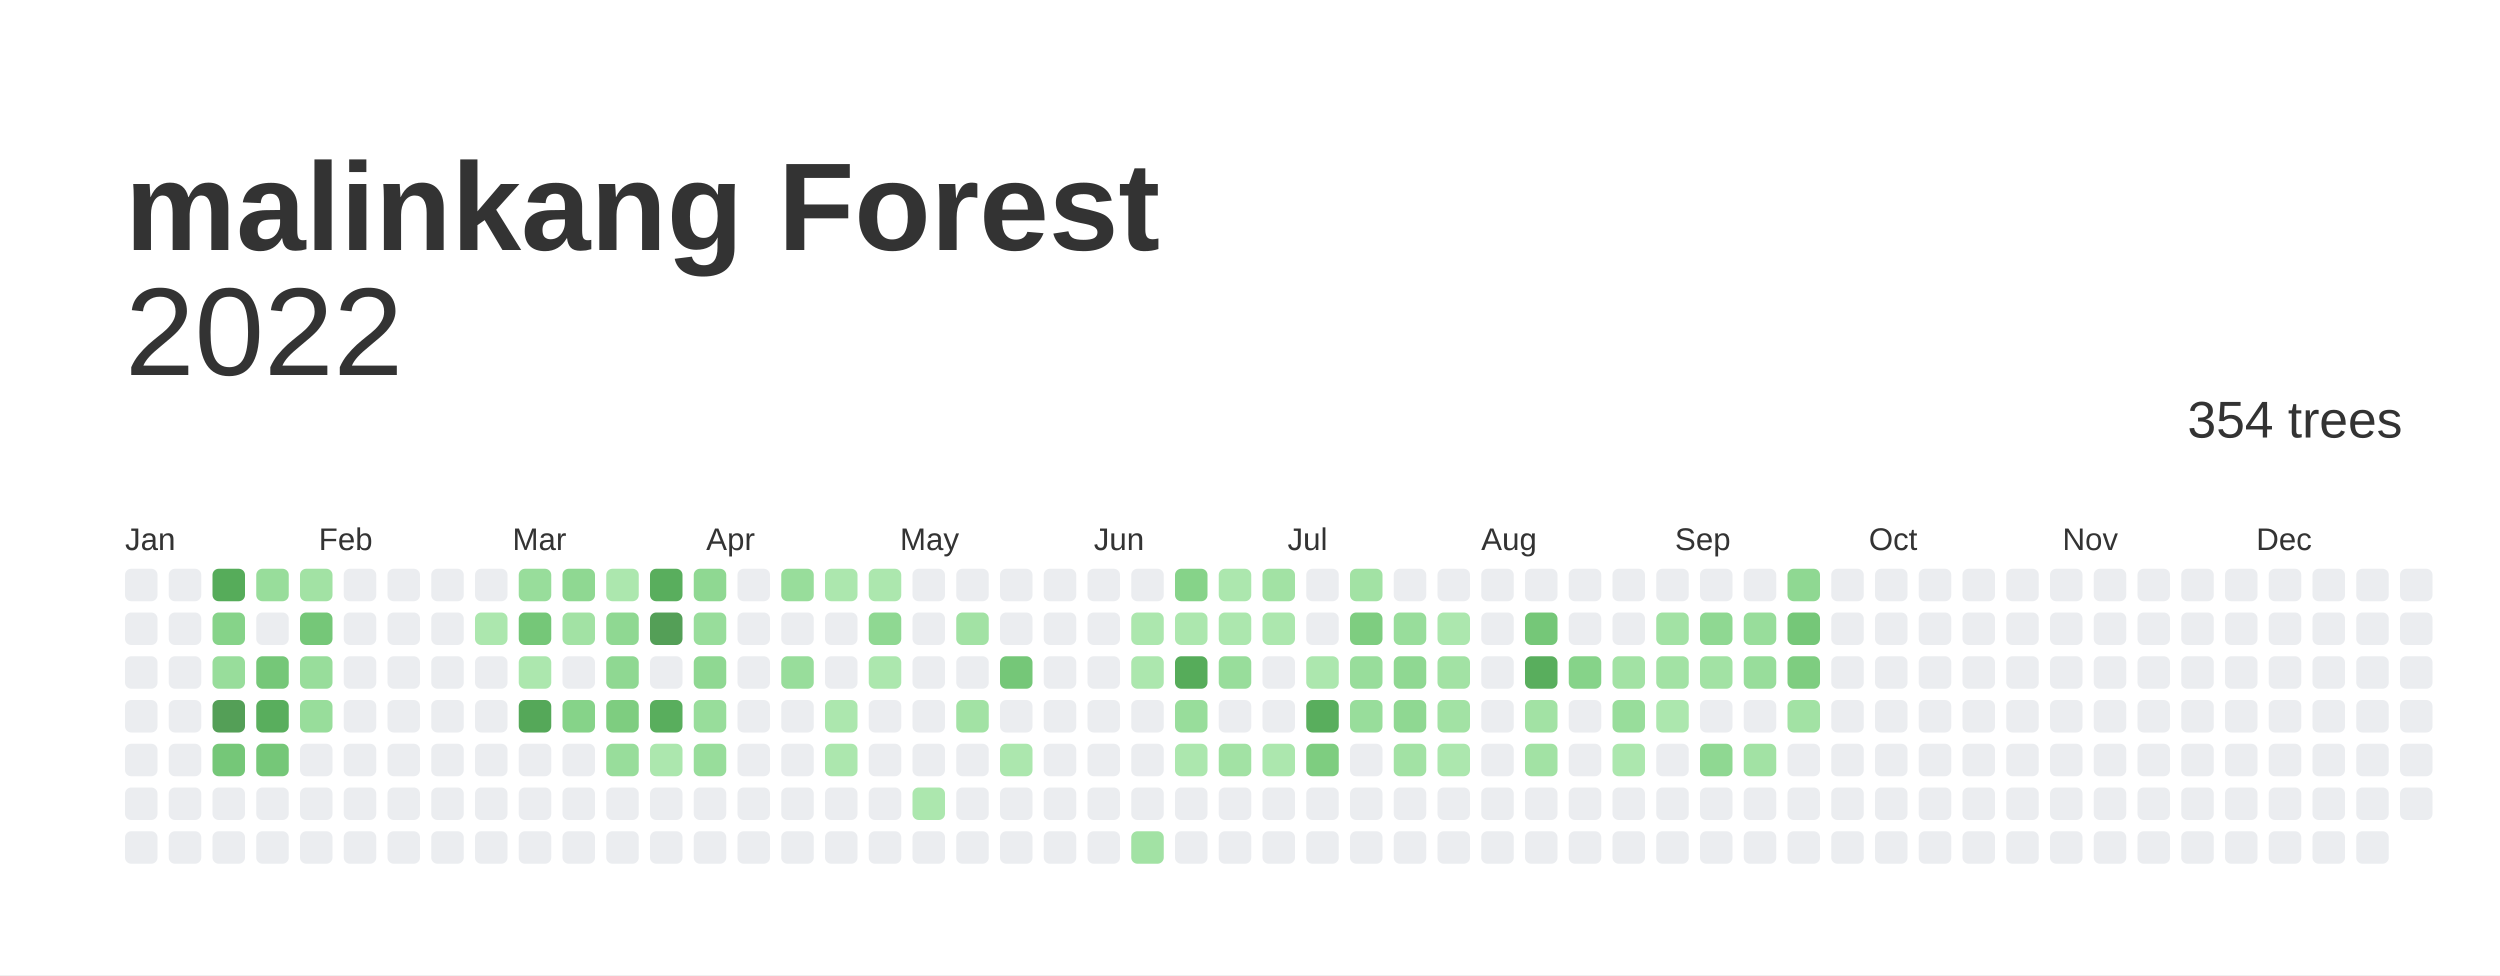
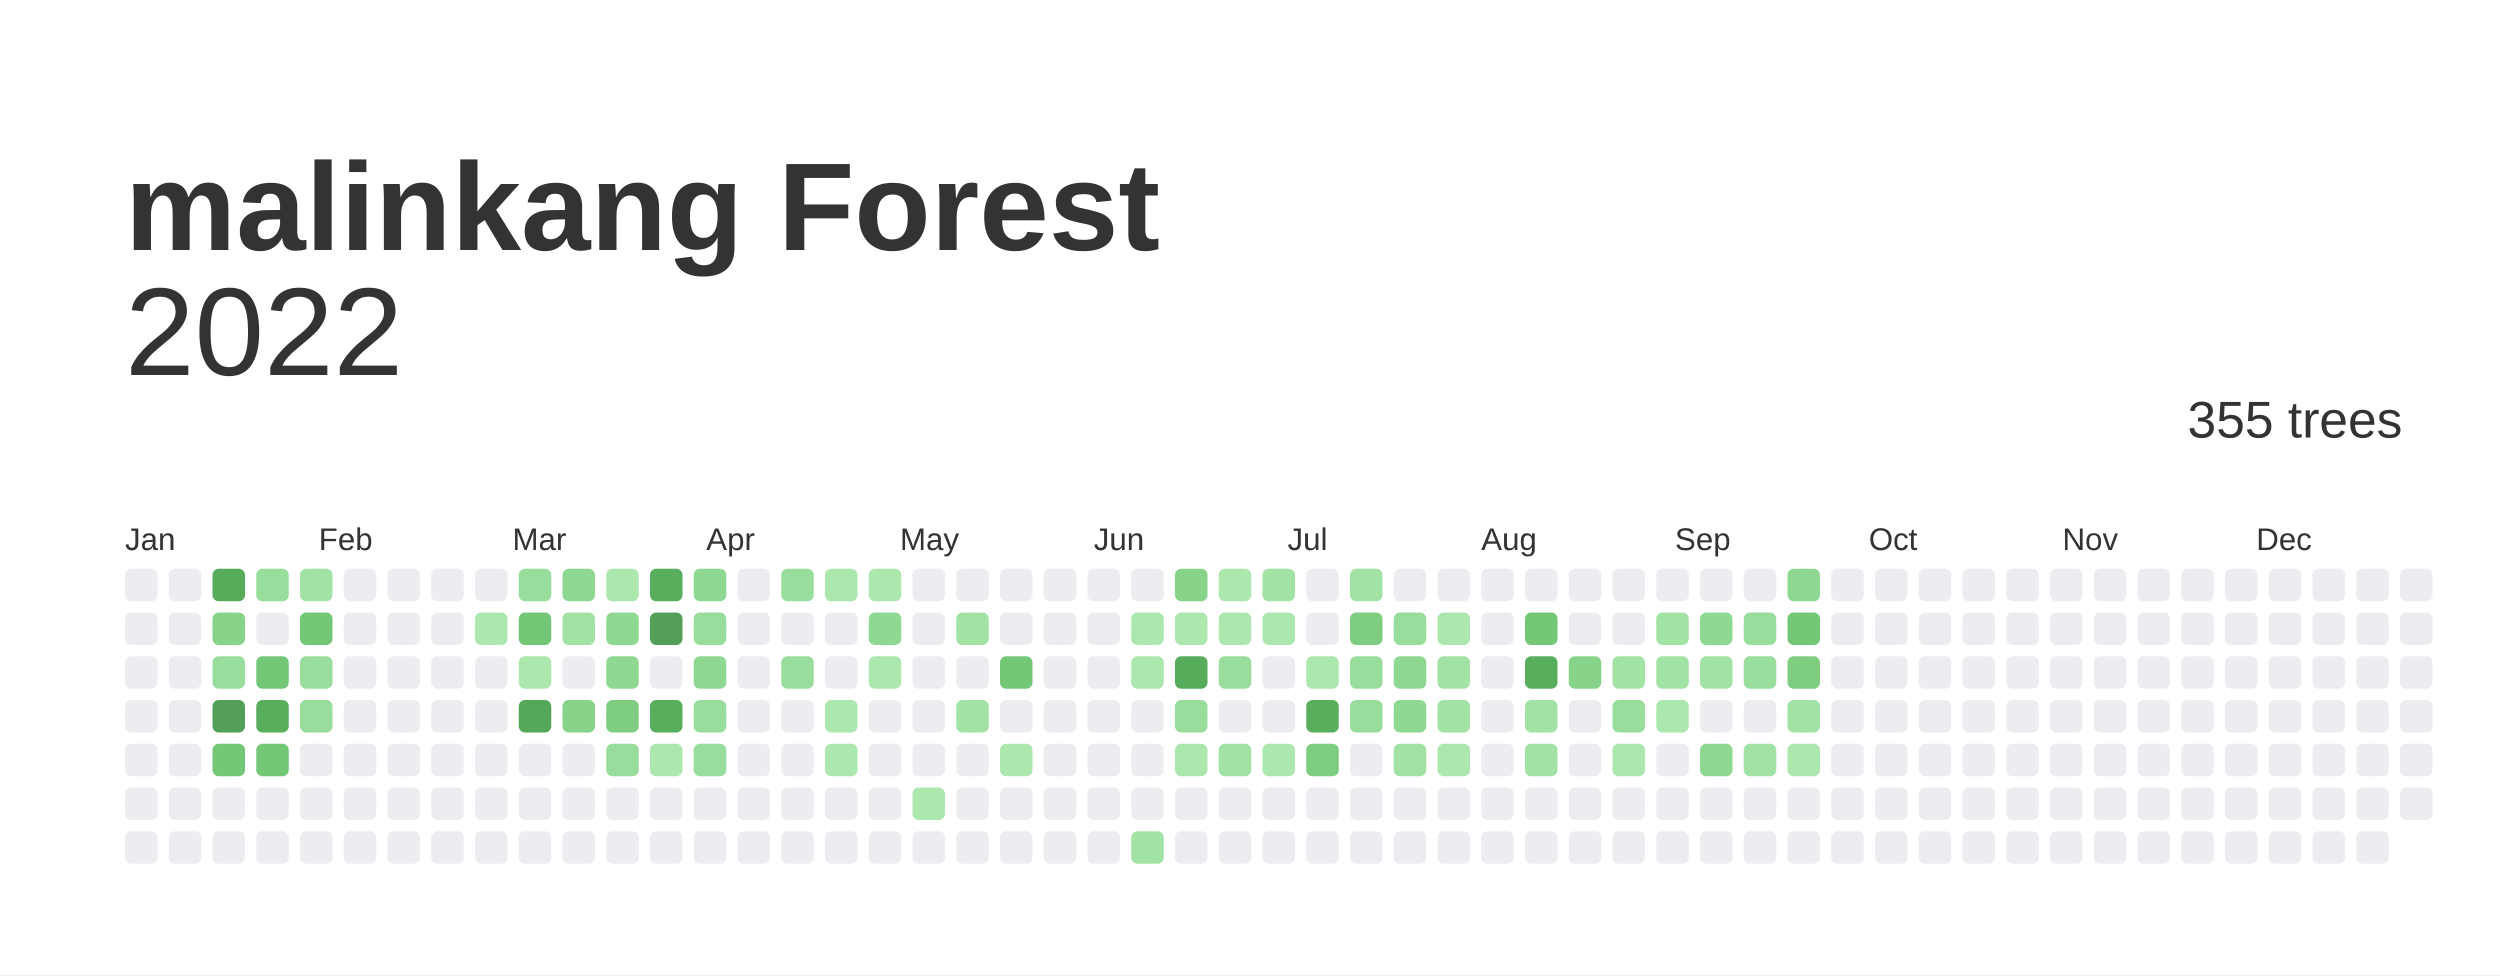
<svg xmlns="http://www.w3.org/2000/svg" baseProfile="full" height="78mm" version="1.1" viewBox="0,0,200,78" width="200mm">
  <defs />
  <rect fill="#ffffff" height="78" width="200" x="0" y="0" />
  <text fill="#333333" style="font-size:10px; font-family:Arial; font-weight:bold;" x="10" y="20">malinkang Forest</text>
  <text alignment-baseline="hanging" fill="#333333" style="font-size:10.0px; font-family:Arial;" x="10" y="30">2022</text>
-   <text alignment-baseline="hanging" fill="#333333" style="font-size:4.125px; font-family:Arial;" x="175" y="35">354 trees</text>
+   <text alignment-baseline="hanging" fill="#333333" style="font-size:4.125px; font-family:Arial;" x="175" y="35">355 trees</text>
  <text fill="#333333" style="font-size:2.5px; font-family:Arial" x="10.0" y="44">Jan</text>
  <text fill="#333333" style="font-size:2.5px; font-family:Arial" x="25.5" y="44">Feb</text>
  <text fill="#333333" style="font-size:2.5px; font-family:Arial" x="41.0" y="44">Mar</text>
  <text fill="#333333" style="font-size:2.5px; font-family:Arial" x="56.5" y="44">Apr</text>
  <text fill="#333333" style="font-size:2.5px; font-family:Arial" x="72.0" y="44">May</text>
  <text fill="#333333" style="font-size:2.5px; font-family:Arial" x="87.5" y="44">Jun</text>
  <text fill="#333333" style="font-size:2.5px; font-family:Arial" x="103.0" y="44">Jul</text>
  <text fill="#333333" style="font-size:2.5px; font-family:Arial" x="118.5" y="44">Aug</text>
  <text fill="#333333" style="font-size:2.5px; font-family:Arial" x="134.0" y="44">Sep</text>
  <text fill="#333333" style="font-size:2.5px; font-family:Arial" x="149.5" y="44">Oct</text>
  <text fill="#333333" style="font-size:2.5px; font-family:Arial" x="165.0" y="44">Nov</text>
  <text fill="#333333" style="font-size:2.5px; font-family:Arial" x="180.5" y="44">Dec</text>
  <rect fill="#EBEDF0" height="2.6" rx="0.5" ry="0.5" width="2.6" x="10.0" y="45.5" />
  <rect fill="#EBEDF0" height="2.6" rx="0.5" ry="0.5" width="2.6" x="10.0" y="49.0" />
  <rect fill="#EBEDF0" height="2.6" rx="0.5" ry="0.5" width="2.6" x="10.0" y="52.5" />
  <rect fill="#EBEDF0" height="2.6" rx="0.5" ry="0.5" width="2.6" x="10.0" y="56.0" />
  <rect fill="#EBEDF0" height="2.6" rx="0.5" ry="0.5" width="2.6" x="10.0" y="59.5" />
  <rect fill="#EBEDF0" height="2.6" rx="0.5" ry="0.5" width="2.6" x="10.0" y="63.0" />
  <rect fill="#EBEDF0" height="2.6" rx="0.5" ry="0.5" width="2.6" x="10.0" y="66.5" />
  <rect fill="#EBEDF0" height="2.6" rx="0.5" ry="0.5" width="2.6" x="13.5" y="45.5" />
  <rect fill="#EBEDF0" height="2.6" rx="0.5" ry="0.5" width="2.6" x="13.5" y="49.0" />
  <rect fill="#EBEDF0" height="2.6" rx="0.5" ry="0.5" width="2.6" x="13.5" y="52.5" />
  <rect fill="#EBEDF0" height="2.6" rx="0.5" ry="0.5" width="2.6" x="13.5" y="56.0" />
  <rect fill="#EBEDF0" height="2.6" rx="0.5" ry="0.5" width="2.6" x="13.5" y="59.5" />
  <rect fill="#EBEDF0" height="2.6" rx="0.5" ry="0.5" width="2.6" x="13.5" y="63.0" />
  <rect fill="#EBEDF0" height="2.6" rx="0.5" ry="0.5" width="2.6" x="13.5" y="66.5" />
  <rect fill="#56ac5a" height="2.6" rx="0.5" ry="0.5" width="2.6" x="17.0" y="45.5" />
  <rect fill="#86d389" height="2.6" rx="0.5" ry="0.5" width="2.6" x="17.0" y="49.0" />
  <rect fill="#98dd9b" height="2.6" rx="0.5" ry="0.5" width="2.6" x="17.0" y="52.5" />
  <rect fill="#549F57" height="2.6" rx="0.5" ry="0.5" width="2.6" x="17.0" y="56.0" />
  <rect fill="#75c778" height="2.6" rx="0.5" ry="0.5" width="2.6" x="17.0" y="59.5" />
  <rect fill="#EBEDF0" height="2.6" rx="0.5" ry="0.5" width="2.6" x="17.0" y="63.0" />
  <rect fill="#EBEDF0" height="2.6" rx="0.5" ry="0.5" width="2.6" x="17.0" y="66.5" />
  <rect fill="#98dd9b" height="2.6" rx="0.5" ry="0.5" width="2.6" x="20.5" y="45.5" />
  <rect fill="#EBEDF0" height="2.6" rx="0.5" ry="0.5" width="2.6" x="20.5" y="49.0" />
  <rect fill="#75c778" height="2.6" rx="0.5" ry="0.5" width="2.6" x="20.5" y="52.5" />
  <rect fill="#59ae5d" height="2.6" rx="0.5" ry="0.5" width="2.6" x="20.5" y="56.0" />
  <rect fill="#75c778" height="2.6" rx="0.5" ry="0.5" width="2.6" x="20.5" y="59.5" />
  <rect fill="#EBEDF0" height="2.6" rx="0.5" ry="0.5" width="2.6" x="20.5" y="63.0" />
  <rect fill="#EBEDF0" height="2.6" rx="0.5" ry="0.5" width="2.6" x="20.5" y="66.5" />
  <rect fill="#a2e2a4" height="2.6" rx="0.5" ry="0.5" width="2.6" x="24.0" y="45.5" />
  <rect fill="#75c778" height="2.6" rx="0.5" ry="0.5" width="2.6" x="24.0" y="49.0" />
  <rect fill="#98dd9b" height="2.6" rx="0.5" ry="0.5" width="2.6" x="24.0" y="52.5" />
  <rect fill="#98dd9b" height="2.6" rx="0.5" ry="0.5" width="2.6" x="24.0" y="56.0" />
  <rect fill="#EBEDF0" height="2.6" rx="0.5" ry="0.5" width="2.6" x="24.0" y="59.5" />
  <rect fill="#EBEDF0" height="2.6" rx="0.5" ry="0.5" width="2.6" x="24.0" y="63.0" />
  <rect fill="#EBEDF0" height="2.6" rx="0.5" ry="0.5" width="2.6" x="24.0" y="66.5" />
  <rect fill="#EBEDF0" height="2.6" rx="0.5" ry="0.5" width="2.6" x="27.5" y="45.5" />
  <rect fill="#EBEDF0" height="2.6" rx="0.5" ry="0.5" width="2.6" x="27.5" y="49.0" />
  <rect fill="#EBEDF0" height="2.6" rx="0.5" ry="0.5" width="2.6" x="27.5" y="52.5" />
  <rect fill="#EBEDF0" height="2.6" rx="0.5" ry="0.5" width="2.6" x="27.5" y="56.0" />
  <rect fill="#EBEDF0" height="2.6" rx="0.5" ry="0.5" width="2.6" x="27.5" y="59.5" />
  <rect fill="#EBEDF0" height="2.6" rx="0.5" ry="0.5" width="2.6" x="27.5" y="63.0" />
  <rect fill="#EBEDF0" height="2.6" rx="0.5" ry="0.5" width="2.6" x="27.5" y="66.5" />
  <rect fill="#EBEDF0" height="2.6" rx="0.5" ry="0.5" width="2.6" x="31.0" y="45.5" />
  <rect fill="#EBEDF0" height="2.6" rx="0.5" ry="0.5" width="2.6" x="31.0" y="49.0" />
  <rect fill="#EBEDF0" height="2.6" rx="0.5" ry="0.5" width="2.6" x="31.0" y="52.5" />
  <rect fill="#EBEDF0" height="2.6" rx="0.5" ry="0.5" width="2.6" x="31.0" y="56.0" />
  <rect fill="#EBEDF0" height="2.6" rx="0.5" ry="0.5" width="2.6" x="31.0" y="59.5" />
  <rect fill="#EBEDF0" height="2.6" rx="0.5" ry="0.5" width="2.6" x="31.0" y="63.0" />
  <rect fill="#EBEDF0" height="2.6" rx="0.5" ry="0.5" width="2.6" x="31.0" y="66.5" />
  <rect fill="#EBEDF0" height="2.6" rx="0.5" ry="0.5" width="2.6" x="34.5" y="45.5" />
  <rect fill="#EBEDF0" height="2.6" rx="0.5" ry="0.5" width="2.6" x="34.5" y="49.0" />
  <rect fill="#EBEDF0" height="2.6" rx="0.5" ry="0.5" width="2.6" x="34.5" y="52.5" />
  <rect fill="#EBEDF0" height="2.6" rx="0.5" ry="0.5" width="2.6" x="34.5" y="56.0" />
  <rect fill="#EBEDF0" height="2.6" rx="0.5" ry="0.5" width="2.6" x="34.5" y="59.5" />
  <rect fill="#EBEDF0" height="2.6" rx="0.5" ry="0.5" width="2.6" x="34.5" y="63.0" />
  <rect fill="#EBEDF0" height="2.6" rx="0.5" ry="0.5" width="2.6" x="34.5" y="66.5" />
  <rect fill="#EBEDF0" height="2.6" rx="0.5" ry="0.5" width="2.6" x="38.0" y="45.5" />
  <rect fill="#ace7ae" height="2.6" rx="0.5" ry="0.5" width="2.6" x="38.0" y="49.0" />
  <rect fill="#EBEDF0" height="2.6" rx="0.5" ry="0.5" width="2.6" x="38.0" y="52.5" />
  <rect fill="#EBEDF0" height="2.6" rx="0.5" ry="0.5" width="2.6" x="38.0" y="56.0" />
  <rect fill="#EBEDF0" height="2.6" rx="0.5" ry="0.5" width="2.6" x="38.0" y="59.5" />
  <rect fill="#EBEDF0" height="2.6" rx="0.5" ry="0.5" width="2.6" x="38.0" y="63.0" />
  <rect fill="#EBEDF0" height="2.6" rx="0.5" ry="0.5" width="2.6" x="38.0" y="66.5" />
  <rect fill="#98dd9b" height="2.6" rx="0.5" ry="0.5" width="2.6" x="41.5" y="45.5" />
  <rect fill="#75c778" height="2.6" rx="0.5" ry="0.5" width="2.6" x="41.5" y="49.0" />
  <rect fill="#ace7ae" height="2.6" rx="0.5" ry="0.5" width="2.6" x="41.5" y="52.5" />
  <rect fill="#55a859" height="2.6" rx="0.5" ry="0.5" width="2.6" x="41.5" y="56.0" />
  <rect fill="#EBEDF0" height="2.6" rx="0.5" ry="0.5" width="2.6" x="41.5" y="59.5" />
  <rect fill="#EBEDF0" height="2.6" rx="0.5" ry="0.5" width="2.6" x="41.5" y="63.0" />
  <rect fill="#EBEDF0" height="2.6" rx="0.5" ry="0.5" width="2.6" x="41.5" y="66.5" />
  <rect fill="#8fd892" height="2.6" rx="0.5" ry="0.5" width="2.6" x="45.0" y="45.5" />
  <rect fill="#a2e2a4" height="2.6" rx="0.5" ry="0.5" width="2.6" x="45.0" y="49.0" />
  <rect fill="#EBEDF0" height="2.6" rx="0.5" ry="0.5" width="2.6" x="45.0" y="52.5" />
  <rect fill="#86d389" height="2.6" rx="0.5" ry="0.5" width="2.6" x="45.0" y="56.0" />
  <rect fill="#EBEDF0" height="2.6" rx="0.5" ry="0.5" width="2.6" x="45.0" y="59.5" />
  <rect fill="#EBEDF0" height="2.6" rx="0.5" ry="0.5" width="2.6" x="45.0" y="63.0" />
  <rect fill="#EBEDF0" height="2.6" rx="0.5" ry="0.5" width="2.6" x="45.0" y="66.5" />
  <rect fill="#ace7ae" height="2.6" rx="0.5" ry="0.5" width="2.6" x="48.5" y="45.5" />
  <rect fill="#8fd892" height="2.6" rx="0.5" ry="0.5" width="2.6" x="48.5" y="49.0" />
  <rect fill="#8fd892" height="2.6" rx="0.5" ry="0.5" width="2.6" x="48.5" y="52.5" />
  <rect fill="#7ecd80" height="2.6" rx="0.5" ry="0.5" width="2.6" x="48.5" y="56.0" />
  <rect fill="#98dd9b" height="2.6" rx="0.5" ry="0.5" width="2.6" x="48.5" y="59.5" />
  <rect fill="#EBEDF0" height="2.6" rx="0.5" ry="0.5" width="2.6" x="48.5" y="63.0" />
  <rect fill="#EBEDF0" height="2.6" rx="0.5" ry="0.5" width="2.6" x="48.5" y="66.5" />
  <rect fill="#59ae5d" height="2.6" rx="0.5" ry="0.5" width="2.6" x="52.0" y="45.5" />
  <rect fill="#549F57" height="2.6" rx="0.5" ry="0.5" width="2.6" x="52.0" y="49.0" />
  <rect fill="#EBEDF0" height="2.6" rx="0.5" ry="0.5" width="2.6" x="52.0" y="52.5" />
  <rect fill="#59ae5d" height="2.6" rx="0.5" ry="0.5" width="2.6" x="52.0" y="56.0" />
  <rect fill="#ace7ae" height="2.6" rx="0.5" ry="0.5" width="2.6" x="52.0" y="59.5" />
  <rect fill="#EBEDF0" height="2.6" rx="0.5" ry="0.5" width="2.6" x="52.0" y="63.0" />
  <rect fill="#EBEDF0" height="2.6" rx="0.5" ry="0.5" width="2.6" x="52.0" y="66.5" />
  <rect fill="#8fd892" height="2.6" rx="0.5" ry="0.5" width="2.6" x="55.5" y="45.5" />
  <rect fill="#98dd9b" height="2.6" rx="0.5" ry="0.5" width="2.6" x="55.5" y="49.0" />
  <rect fill="#8fd892" height="2.6" rx="0.5" ry="0.5" width="2.6" x="55.5" y="52.5" />
  <rect fill="#98dd9b" height="2.6" rx="0.5" ry="0.5" width="2.6" x="55.5" y="56.0" />
  <rect fill="#98dd9b" height="2.6" rx="0.5" ry="0.5" width="2.6" x="55.5" y="59.5" />
  <rect fill="#EBEDF0" height="2.6" rx="0.5" ry="0.5" width="2.6" x="55.5" y="63.0" />
  <rect fill="#EBEDF0" height="2.6" rx="0.5" ry="0.5" width="2.6" x="55.5" y="66.5" />
  <rect fill="#EBEDF0" height="2.6" rx="0.5" ry="0.5" width="2.6" x="59.0" y="45.5" />
  <rect fill="#EBEDF0" height="2.6" rx="0.5" ry="0.5" width="2.6" x="59.0" y="49.0" />
  <rect fill="#EBEDF0" height="2.6" rx="0.5" ry="0.5" width="2.6" x="59.0" y="52.5" />
  <rect fill="#EBEDF0" height="2.6" rx="0.5" ry="0.5" width="2.6" x="59.0" y="56.0" />
  <rect fill="#EBEDF0" height="2.6" rx="0.5" ry="0.5" width="2.6" x="59.0" y="59.5" />
  <rect fill="#EBEDF0" height="2.6" rx="0.5" ry="0.5" width="2.6" x="59.0" y="63.0" />
  <rect fill="#EBEDF0" height="2.6" rx="0.5" ry="0.5" width="2.6" x="59.0" y="66.5" />
  <rect fill="#98dd9b" height="2.6" rx="0.5" ry="0.5" width="2.6" x="62.5" y="45.5" />
  <rect fill="#EBEDF0" height="2.6" rx="0.5" ry="0.5" width="2.6" x="62.5" y="49.0" />
  <rect fill="#98dd9b" height="2.6" rx="0.5" ry="0.5" width="2.6" x="62.5" y="52.5" />
  <rect fill="#EBEDF0" height="2.6" rx="0.5" ry="0.5" width="2.6" x="62.5" y="56.0" />
  <rect fill="#EBEDF0" height="2.6" rx="0.5" ry="0.5" width="2.6" x="62.5" y="59.5" />
  <rect fill="#EBEDF0" height="2.6" rx="0.5" ry="0.5" width="2.6" x="62.5" y="63.0" />
  <rect fill="#EBEDF0" height="2.6" rx="0.5" ry="0.5" width="2.6" x="62.5" y="66.5" />
  <rect fill="#ace7ae" height="2.6" rx="0.5" ry="0.5" width="2.6" x="66.0" y="45.5" />
  <rect fill="#EBEDF0" height="2.6" rx="0.5" ry="0.5" width="2.6" x="66.0" y="49.0" />
  <rect fill="#EBEDF0" height="2.6" rx="0.5" ry="0.5" width="2.6" x="66.0" y="52.5" />
  <rect fill="#ace7ae" height="2.6" rx="0.5" ry="0.5" width="2.6" x="66.0" y="56.0" />
  <rect fill="#ace7ae" height="2.6" rx="0.5" ry="0.5" width="2.6" x="66.0" y="59.5" />
  <rect fill="#EBEDF0" height="2.6" rx="0.5" ry="0.5" width="2.6" x="66.0" y="63.0" />
  <rect fill="#EBEDF0" height="2.6" rx="0.5" ry="0.5" width="2.6" x="66.0" y="66.5" />
  <rect fill="#ace7ae" height="2.6" rx="0.5" ry="0.5" width="2.6" x="69.5" y="45.5" />
  <rect fill="#8fd892" height="2.6" rx="0.5" ry="0.5" width="2.6" x="69.5" y="49.0" />
  <rect fill="#ace7ae" height="2.6" rx="0.5" ry="0.5" width="2.6" x="69.5" y="52.5" />
  <rect fill="#EBEDF0" height="2.6" rx="0.5" ry="0.5" width="2.6" x="69.5" y="56.0" />
  <rect fill="#EBEDF0" height="2.6" rx="0.5" ry="0.5" width="2.6" x="69.5" y="59.5" />
  <rect fill="#EBEDF0" height="2.6" rx="0.5" ry="0.5" width="2.6" x="69.5" y="63.0" />
  <rect fill="#EBEDF0" height="2.6" rx="0.5" ry="0.5" width="2.6" x="69.5" y="66.5" />
  <rect fill="#EBEDF0" height="2.6" rx="0.5" ry="0.5" width="2.6" x="73.0" y="45.5" />
  <rect fill="#EBEDF0" height="2.6" rx="0.5" ry="0.5" width="2.6" x="73.0" y="49.0" />
  <rect fill="#EBEDF0" height="2.6" rx="0.5" ry="0.5" width="2.6" x="73.0" y="52.5" />
  <rect fill="#EBEDF0" height="2.6" rx="0.5" ry="0.5" width="2.6" x="73.0" y="56.0" />
  <rect fill="#EBEDF0" height="2.6" rx="0.5" ry="0.5" width="2.6" x="73.0" y="59.5" />
  <rect fill="#ace7ae" height="2.6" rx="0.5" ry="0.5" width="2.6" x="73.0" y="63.0" />
  <rect fill="#EBEDF0" height="2.6" rx="0.5" ry="0.5" width="2.6" x="73.0" y="66.5" />
  <rect fill="#EBEDF0" height="2.6" rx="0.5" ry="0.5" width="2.6" x="76.5" y="45.5" />
  <rect fill="#a2e2a4" height="2.6" rx="0.5" ry="0.5" width="2.6" x="76.5" y="49.0" />
  <rect fill="#EBEDF0" height="2.6" rx="0.5" ry="0.5" width="2.6" x="76.5" y="52.5" />
  <rect fill="#a2e2a4" height="2.6" rx="0.5" ry="0.5" width="2.6" x="76.5" y="56.0" />
  <rect fill="#EBEDF0" height="2.6" rx="0.5" ry="0.5" width="2.6" x="76.5" y="59.5" />
  <rect fill="#EBEDF0" height="2.6" rx="0.5" ry="0.5" width="2.6" x="76.5" y="63.0" />
  <rect fill="#EBEDF0" height="2.6" rx="0.5" ry="0.5" width="2.6" x="76.5" y="66.5" />
  <rect fill="#EBEDF0" height="2.6" rx="0.5" ry="0.5" width="2.6" x="80.0" y="45.5" />
  <rect fill="#EBEDF0" height="2.6" rx="0.5" ry="0.5" width="2.6" x="80.0" y="49.0" />
  <rect fill="#75c778" height="2.6" rx="0.5" ry="0.5" width="2.6" x="80.0" y="52.5" />
  <rect fill="#EBEDF0" height="2.6" rx="0.5" ry="0.5" width="2.6" x="80.0" y="56.0" />
  <rect fill="#ace7ae" height="2.6" rx="0.5" ry="0.5" width="2.6" x="80.0" y="59.5" />
  <rect fill="#EBEDF0" height="2.6" rx="0.5" ry="0.5" width="2.6" x="80.0" y="63.0" />
  <rect fill="#EBEDF0" height="2.6" rx="0.5" ry="0.5" width="2.6" x="80.0" y="66.5" />
  <rect fill="#EBEDF0" height="2.6" rx="0.5" ry="0.5" width="2.6" x="83.5" y="45.5" />
  <rect fill="#EBEDF0" height="2.6" rx="0.5" ry="0.5" width="2.6" x="83.5" y="49.0" />
  <rect fill="#EBEDF0" height="2.6" rx="0.5" ry="0.5" width="2.6" x="83.5" y="52.5" />
  <rect fill="#EBEDF0" height="2.6" rx="0.5" ry="0.5" width="2.6" x="83.5" y="56.0" />
  <rect fill="#EBEDF0" height="2.6" rx="0.5" ry="0.5" width="2.6" x="83.5" y="59.5" />
  <rect fill="#EBEDF0" height="2.6" rx="0.5" ry="0.5" width="2.6" x="83.5" y="63.0" />
  <rect fill="#EBEDF0" height="2.6" rx="0.5" ry="0.5" width="2.6" x="83.5" y="66.5" />
  <rect fill="#EBEDF0" height="2.6" rx="0.5" ry="0.5" width="2.6" x="87.0" y="45.5" />
  <rect fill="#EBEDF0" height="2.6" rx="0.5" ry="0.5" width="2.6" x="87.0" y="49.0" />
  <rect fill="#EBEDF0" height="2.6" rx="0.5" ry="0.5" width="2.6" x="87.0" y="52.5" />
  <rect fill="#EBEDF0" height="2.6" rx="0.5" ry="0.5" width="2.6" x="87.0" y="56.0" />
  <rect fill="#EBEDF0" height="2.6" rx="0.5" ry="0.5" width="2.6" x="87.0" y="59.5" />
  <rect fill="#EBEDF0" height="2.6" rx="0.5" ry="0.5" width="2.6" x="87.0" y="63.0" />
  <rect fill="#EBEDF0" height="2.6" rx="0.5" ry="0.5" width="2.6" x="87.0" y="66.5" />
  <rect fill="#EBEDF0" height="2.6" rx="0.5" ry="0.5" width="2.6" x="90.5" y="45.5" />
  <rect fill="#ace7ae" height="2.6" rx="0.5" ry="0.5" width="2.6" x="90.5" y="49.0" />
  <rect fill="#ace7ae" height="2.6" rx="0.5" ry="0.5" width="2.6" x="90.5" y="52.5" />
  <rect fill="#EBEDF0" height="2.6" rx="0.5" ry="0.5" width="2.6" x="90.5" y="56.0" />
  <rect fill="#EBEDF0" height="2.6" rx="0.5" ry="0.5" width="2.6" x="90.5" y="59.5" />
  <rect fill="#EBEDF0" height="2.6" rx="0.5" ry="0.5" width="2.6" x="90.5" y="63.0" />
  <rect fill="#a2e2a4" height="2.6" rx="0.5" ry="0.5" width="2.6" x="90.5" y="66.5" />
  <rect fill="#86d389" height="2.6" rx="0.5" ry="0.5" width="2.6" x="94.0" y="45.5" />
  <rect fill="#ace7ae" height="2.6" rx="0.5" ry="0.5" width="2.6" x="94.0" y="49.0" />
  <rect fill="#56ac5a" height="2.6" rx="0.5" ry="0.5" width="2.6" x="94.0" y="52.5" />
  <rect fill="#98dd9b" height="2.6" rx="0.5" ry="0.5" width="2.6" x="94.0" y="56.0" />
  <rect fill="#ace7ae" height="2.6" rx="0.5" ry="0.5" width="2.6" x="94.0" y="59.5" />
  <rect fill="#EBEDF0" height="2.6" rx="0.5" ry="0.5" width="2.6" x="94.0" y="63.0" />
  <rect fill="#EBEDF0" height="2.6" rx="0.5" ry="0.5" width="2.6" x="94.0" y="66.5" />
  <rect fill="#ace7ae" height="2.6" rx="0.5" ry="0.5" width="2.6" x="97.5" y="45.5" />
  <rect fill="#ace7ae" height="2.6" rx="0.5" ry="0.5" width="2.6" x="97.5" y="49.0" />
  <rect fill="#98dd9b" height="2.6" rx="0.5" ry="0.5" width="2.6" x="97.5" y="52.5" />
  <rect fill="#EBEDF0" height="2.6" rx="0.5" ry="0.5" width="2.6" x="97.5" y="56.0" />
  <rect fill="#a2e2a4" height="2.6" rx="0.5" ry="0.5" width="2.6" x="97.5" y="59.5" />
  <rect fill="#EBEDF0" height="2.6" rx="0.5" ry="0.5" width="2.6" x="97.5" y="63.0" />
  <rect fill="#EBEDF0" height="2.6" rx="0.5" ry="0.5" width="2.6" x="97.5" y="66.5" />
  <rect fill="#a2e2a4" height="2.6" rx="0.5" ry="0.5" width="2.6" x="101.0" y="45.5" />
  <rect fill="#ace7ae" height="2.6" rx="0.5" ry="0.5" width="2.6" x="101.0" y="49.0" />
  <rect fill="#EBEDF0" height="2.6" rx="0.5" ry="0.5" width="2.6" x="101.0" y="52.5" />
  <rect fill="#EBEDF0" height="2.6" rx="0.5" ry="0.5" width="2.6" x="101.0" y="56.0" />
  <rect fill="#ace7ae" height="2.6" rx="0.5" ry="0.5" width="2.6" x="101.0" y="59.5" />
  <rect fill="#EBEDF0" height="2.6" rx="0.5" ry="0.5" width="2.6" x="101.0" y="63.0" />
  <rect fill="#EBEDF0" height="2.6" rx="0.5" ry="0.5" width="2.6" x="101.0" y="66.5" />
  <rect fill="#EBEDF0" height="2.6" rx="0.5" ry="0.5" width="2.6" x="104.5" y="45.5" />
  <rect fill="#EBEDF0" height="2.6" rx="0.5" ry="0.5" width="2.6" x="104.5" y="49.0" />
  <rect fill="#ace7ae" height="2.6" rx="0.5" ry="0.5" width="2.6" x="104.5" y="52.5" />
  <rect fill="#59ae5d" height="2.6" rx="0.5" ry="0.5" width="2.6" x="104.5" y="56.0" />
  <rect fill="#7ecd80" height="2.6" rx="0.5" ry="0.5" width="2.6" x="104.5" y="59.5" />
  <rect fill="#EBEDF0" height="2.6" rx="0.5" ry="0.5" width="2.6" x="104.5" y="63.0" />
  <rect fill="#EBEDF0" height="2.6" rx="0.5" ry="0.5" width="2.6" x="104.5" y="66.5" />
  <rect fill="#a2e2a4" height="2.6" rx="0.5" ry="0.5" width="2.6" x="108.0" y="45.5" />
  <rect fill="#7ecd80" height="2.6" rx="0.5" ry="0.5" width="2.6" x="108.0" y="49.0" />
  <rect fill="#98dd9b" height="2.6" rx="0.5" ry="0.5" width="2.6" x="108.0" y="52.5" />
  <rect fill="#98dd9b" height="2.6" rx="0.5" ry="0.5" width="2.6" x="108.0" y="56.0" />
  <rect fill="#EBEDF0" height="2.6" rx="0.5" ry="0.5" width="2.6" x="108.0" y="59.5" />
  <rect fill="#EBEDF0" height="2.6" rx="0.5" ry="0.5" width="2.6" x="108.0" y="63.0" />
  <rect fill="#EBEDF0" height="2.6" rx="0.5" ry="0.5" width="2.6" x="108.0" y="66.5" />
  <rect fill="#EBEDF0" height="2.6" rx="0.5" ry="0.5" width="2.6" x="111.5" y="45.5" />
  <rect fill="#98dd9b" height="2.6" rx="0.5" ry="0.5" width="2.6" x="111.5" y="49.0" />
  <rect fill="#8fd892" height="2.6" rx="0.5" ry="0.5" width="2.6" x="111.5" y="52.5" />
  <rect fill="#8fd892" height="2.6" rx="0.5" ry="0.5" width="2.6" x="111.5" y="56.0" />
  <rect fill="#a2e2a4" height="2.6" rx="0.5" ry="0.5" width="2.6" x="111.5" y="59.5" />
  <rect fill="#EBEDF0" height="2.6" rx="0.5" ry="0.5" width="2.6" x="111.5" y="63.0" />
  <rect fill="#EBEDF0" height="2.6" rx="0.5" ry="0.5" width="2.6" x="111.5" y="66.5" />
  <rect fill="#EBEDF0" height="2.6" rx="0.5" ry="0.5" width="2.6" x="115.0" y="45.5" />
  <rect fill="#ace7ae" height="2.6" rx="0.5" ry="0.5" width="2.6" x="115.0" y="49.0" />
  <rect fill="#a2e2a4" height="2.6" rx="0.5" ry="0.5" width="2.6" x="115.0" y="52.5" />
  <rect fill="#a2e2a4" height="2.6" rx="0.5" ry="0.5" width="2.6" x="115.0" y="56.0" />
  <rect fill="#ace7ae" height="2.6" rx="0.5" ry="0.5" width="2.6" x="115.0" y="59.5" />
  <rect fill="#EBEDF0" height="2.6" rx="0.5" ry="0.5" width="2.6" x="115.0" y="63.0" />
  <rect fill="#EBEDF0" height="2.6" rx="0.5" ry="0.5" width="2.6" x="115.0" y="66.5" />
  <rect fill="#EBEDF0" height="2.6" rx="0.5" ry="0.5" width="2.6" x="118.5" y="45.5" />
  <rect fill="#EBEDF0" height="2.6" rx="0.5" ry="0.5" width="2.6" x="118.5" y="49.0" />
  <rect fill="#EBEDF0" height="2.6" rx="0.5" ry="0.5" width="2.6" x="118.5" y="52.5" />
  <rect fill="#EBEDF0" height="2.6" rx="0.5" ry="0.5" width="2.6" x="118.5" y="56.0" />
  <rect fill="#EBEDF0" height="2.6" rx="0.5" ry="0.5" width="2.6" x="118.5" y="59.5" />
  <rect fill="#EBEDF0" height="2.6" rx="0.5" ry="0.5" width="2.6" x="118.5" y="63.0" />
  <rect fill="#EBEDF0" height="2.6" rx="0.5" ry="0.5" width="2.6" x="118.5" y="66.5" />
  <rect fill="#EBEDF0" height="2.6" rx="0.5" ry="0.5" width="2.6" x="122.0" y="45.5" />
  <rect fill="#75c778" height="2.6" rx="0.5" ry="0.5" width="2.6" x="122.0" y="49.0" />
  <rect fill="#59ae5d" height="2.6" rx="0.5" ry="0.5" width="2.6" x="122.0" y="52.5" />
  <rect fill="#a2e2a4" height="2.6" rx="0.5" ry="0.5" width="2.6" x="122.0" y="56.0" />
  <rect fill="#a2e2a4" height="2.6" rx="0.5" ry="0.5" width="2.6" x="122.0" y="59.5" />
  <rect fill="#EBEDF0" height="2.6" rx="0.5" ry="0.5" width="2.6" x="122.0" y="63.0" />
  <rect fill="#EBEDF0" height="2.6" rx="0.5" ry="0.5" width="2.6" x="122.0" y="66.5" />
  <rect fill="#EBEDF0" height="2.6" rx="0.5" ry="0.5" width="2.6" x="125.5" y="45.5" />
  <rect fill="#EBEDF0" height="2.6" rx="0.5" ry="0.5" width="2.6" x="125.5" y="49.0" />
  <rect fill="#86d389" height="2.6" rx="0.5" ry="0.5" width="2.6" x="125.5" y="52.5" />
  <rect fill="#EBEDF0" height="2.6" rx="0.5" ry="0.5" width="2.6" x="125.5" y="56.0" />
  <rect fill="#EBEDF0" height="2.6" rx="0.5" ry="0.5" width="2.6" x="125.5" y="59.5" />
  <rect fill="#EBEDF0" height="2.6" rx="0.5" ry="0.5" width="2.6" x="125.5" y="63.0" />
  <rect fill="#EBEDF0" height="2.6" rx="0.5" ry="0.5" width="2.6" x="125.5" y="66.5" />
  <rect fill="#EBEDF0" height="2.6" rx="0.5" ry="0.5" width="2.6" x="129.0" y="45.5" />
  <rect fill="#EBEDF0" height="2.6" rx="0.5" ry="0.5" width="2.6" x="129.0" y="49.0" />
  <rect fill="#a2e2a4" height="2.6" rx="0.5" ry="0.5" width="2.6" x="129.0" y="52.5" />
  <rect fill="#98dd9b" height="2.6" rx="0.5" ry="0.5" width="2.6" x="129.0" y="56.0" />
  <rect fill="#ace7ae" height="2.6" rx="0.5" ry="0.5" width="2.6" x="129.0" y="59.5" />
  <rect fill="#EBEDF0" height="2.6" rx="0.5" ry="0.5" width="2.6" x="129.0" y="63.0" />
  <rect fill="#EBEDF0" height="2.6" rx="0.5" ry="0.5" width="2.6" x="129.0" y="66.5" />
  <rect fill="#EBEDF0" height="2.6" rx="0.5" ry="0.5" width="2.6" x="132.5" y="45.5" />
  <rect fill="#a2e2a4" height="2.6" rx="0.5" ry="0.5" width="2.6" x="132.5" y="49.0" />
  <rect fill="#a2e2a4" height="2.6" rx="0.5" ry="0.5" width="2.6" x="132.5" y="52.5" />
  <rect fill="#ace7ae" height="2.6" rx="0.5" ry="0.5" width="2.6" x="132.5" y="56.0" />
  <rect fill="#EBEDF0" height="2.6" rx="0.5" ry="0.5" width="2.6" x="132.5" y="59.5" />
  <rect fill="#EBEDF0" height="2.6" rx="0.5" ry="0.5" width="2.6" x="132.5" y="63.0" />
  <rect fill="#EBEDF0" height="2.6" rx="0.5" ry="0.5" width="2.6" x="132.5" y="66.5" />
  <rect fill="#EBEDF0" height="2.6" rx="0.5" ry="0.5" width="2.6" x="136.0" y="45.5" />
  <rect fill="#8fd892" height="2.6" rx="0.5" ry="0.5" width="2.6" x="136.0" y="49.0" />
  <rect fill="#a2e2a4" height="2.6" rx="0.5" ry="0.5" width="2.6" x="136.0" y="52.5" />
  <rect fill="#EBEDF0" height="2.6" rx="0.5" ry="0.5" width="2.6" x="136.0" y="56.0" />
  <rect fill="#8fd892" height="2.6" rx="0.5" ry="0.5" width="2.6" x="136.0" y="59.5" />
  <rect fill="#EBEDF0" height="2.6" rx="0.5" ry="0.5" width="2.6" x="136.0" y="63.0" />
  <rect fill="#EBEDF0" height="2.6" rx="0.5" ry="0.5" width="2.6" x="136.0" y="66.5" />
  <rect fill="#EBEDF0" height="2.6" rx="0.5" ry="0.5" width="2.6" x="139.5" y="45.5" />
  <rect fill="#98dd9b" height="2.6" rx="0.5" ry="0.5" width="2.6" x="139.5" y="49.0" />
  <rect fill="#98dd9b" height="2.6" rx="0.5" ry="0.5" width="2.6" x="139.5" y="52.5" />
  <rect fill="#EBEDF0" height="2.6" rx="0.5" ry="0.5" width="2.6" x="139.5" y="56.0" />
  <rect fill="#a2e2a4" height="2.6" rx="0.5" ry="0.5" width="2.6" x="139.5" y="59.5" />
  <rect fill="#EBEDF0" height="2.6" rx="0.5" ry="0.5" width="2.6" x="139.5" y="63.0" />
  <rect fill="#EBEDF0" height="2.6" rx="0.5" ry="0.5" width="2.6" x="139.5" y="66.5" />
  <rect fill="#8fd892" height="2.6" rx="0.5" ry="0.5" width="2.6" x="143.0" y="45.5" />
  <rect fill="#75c778" height="2.6" rx="0.5" ry="0.5" width="2.6" x="143.0" y="49.0" />
  <rect fill="#7ecd80" height="2.6" rx="0.5" ry="0.5" width="2.6" x="143.0" y="52.5" />
  <rect fill="#a2e2a4" height="2.6" rx="0.5" ry="0.5" width="2.6" x="143.0" y="56.0" />
-   <rect fill="#EBEDF0" height="2.6" rx="0.5" ry="0.5" width="2.6" x="143.0" y="59.5" />
+   <rect fill="#ace7ae" height="2.6" rx="0.5" ry="0.5" width="2.6" x="143.0" y="59.5" />
  <rect fill="#EBEDF0" height="2.6" rx="0.5" ry="0.5" width="2.6" x="143.0" y="63.0" />
  <rect fill="#EBEDF0" height="2.6" rx="0.5" ry="0.5" width="2.6" x="143.0" y="66.5" />
  <rect fill="#EBEDF0" height="2.6" rx="0.5" ry="0.5" width="2.6" x="146.5" y="45.5" />
  <rect fill="#EBEDF0" height="2.6" rx="0.5" ry="0.5" width="2.6" x="146.5" y="49.0" />
  <rect fill="#EBEDF0" height="2.6" rx="0.5" ry="0.5" width="2.6" x="146.5" y="52.5" />
  <rect fill="#EBEDF0" height="2.6" rx="0.5" ry="0.5" width="2.6" x="146.5" y="56.0" />
  <rect fill="#EBEDF0" height="2.6" rx="0.5" ry="0.5" width="2.6" x="146.5" y="59.5" />
  <rect fill="#EBEDF0" height="2.6" rx="0.5" ry="0.5" width="2.6" x="146.5" y="63.0" />
  <rect fill="#EBEDF0" height="2.6" rx="0.5" ry="0.5" width="2.6" x="146.5" y="66.5" />
  <rect fill="#EBEDF0" height="2.6" rx="0.5" ry="0.5" width="2.6" x="150.0" y="45.5" />
  <rect fill="#EBEDF0" height="2.6" rx="0.5" ry="0.5" width="2.6" x="150.0" y="49.0" />
  <rect fill="#EBEDF0" height="2.6" rx="0.5" ry="0.5" width="2.6" x="150.0" y="52.5" />
  <rect fill="#EBEDF0" height="2.6" rx="0.5" ry="0.5" width="2.6" x="150.0" y="56.0" />
  <rect fill="#EBEDF0" height="2.6" rx="0.5" ry="0.5" width="2.6" x="150.0" y="59.5" />
  <rect fill="#EBEDF0" height="2.6" rx="0.5" ry="0.5" width="2.6" x="150.0" y="63.0" />
  <rect fill="#EBEDF0" height="2.6" rx="0.5" ry="0.5" width="2.6" x="150.0" y="66.5" />
  <rect fill="#EBEDF0" height="2.6" rx="0.5" ry="0.5" width="2.6" x="153.5" y="45.5" />
  <rect fill="#EBEDF0" height="2.6" rx="0.5" ry="0.5" width="2.6" x="153.5" y="49.0" />
  <rect fill="#EBEDF0" height="2.6" rx="0.5" ry="0.5" width="2.6" x="153.5" y="52.5" />
  <rect fill="#EBEDF0" height="2.6" rx="0.5" ry="0.5" width="2.6" x="153.5" y="56.0" />
  <rect fill="#EBEDF0" height="2.6" rx="0.5" ry="0.5" width="2.6" x="153.5" y="59.5" />
  <rect fill="#EBEDF0" height="2.6" rx="0.5" ry="0.5" width="2.6" x="153.5" y="63.0" />
  <rect fill="#EBEDF0" height="2.6" rx="0.5" ry="0.5" width="2.6" x="153.5" y="66.5" />
  <rect fill="#EBEDF0" height="2.6" rx="0.5" ry="0.5" width="2.6" x="157.0" y="45.5" />
  <rect fill="#EBEDF0" height="2.6" rx="0.5" ry="0.5" width="2.6" x="157.0" y="49.0" />
  <rect fill="#EBEDF0" height="2.6" rx="0.5" ry="0.5" width="2.6" x="157.0" y="52.5" />
  <rect fill="#EBEDF0" height="2.6" rx="0.5" ry="0.5" width="2.6" x="157.0" y="56.0" />
  <rect fill="#EBEDF0" height="2.6" rx="0.5" ry="0.5" width="2.6" x="157.0" y="59.5" />
  <rect fill="#EBEDF0" height="2.6" rx="0.5" ry="0.5" width="2.6" x="157.0" y="63.0" />
  <rect fill="#EBEDF0" height="2.6" rx="0.5" ry="0.5" width="2.6" x="157.0" y="66.5" />
  <rect fill="#EBEDF0" height="2.6" rx="0.5" ry="0.5" width="2.6" x="160.5" y="45.5" />
  <rect fill="#EBEDF0" height="2.6" rx="0.5" ry="0.5" width="2.6" x="160.5" y="49.0" />
  <rect fill="#EBEDF0" height="2.6" rx="0.5" ry="0.5" width="2.6" x="160.5" y="52.5" />
  <rect fill="#EBEDF0" height="2.6" rx="0.5" ry="0.5" width="2.6" x="160.5" y="56.0" />
  <rect fill="#EBEDF0" height="2.6" rx="0.5" ry="0.5" width="2.6" x="160.5" y="59.5" />
  <rect fill="#EBEDF0" height="2.6" rx="0.5" ry="0.5" width="2.6" x="160.5" y="63.0" />
  <rect fill="#EBEDF0" height="2.6" rx="0.5" ry="0.5" width="2.6" x="160.5" y="66.5" />
  <rect fill="#EBEDF0" height="2.6" rx="0.5" ry="0.5" width="2.6" x="164.0" y="45.5" />
  <rect fill="#EBEDF0" height="2.6" rx="0.5" ry="0.5" width="2.6" x="164.0" y="49.0" />
  <rect fill="#EBEDF0" height="2.6" rx="0.5" ry="0.5" width="2.6" x="164.0" y="52.5" />
  <rect fill="#EBEDF0" height="2.6" rx="0.5" ry="0.5" width="2.6" x="164.0" y="56.0" />
  <rect fill="#EBEDF0" height="2.6" rx="0.5" ry="0.5" width="2.6" x="164.0" y="59.5" />
  <rect fill="#EBEDF0" height="2.6" rx="0.5" ry="0.5" width="2.6" x="164.0" y="63.0" />
  <rect fill="#EBEDF0" height="2.6" rx="0.5" ry="0.5" width="2.6" x="164.0" y="66.5" />
  <rect fill="#EBEDF0" height="2.6" rx="0.5" ry="0.5" width="2.6" x="167.5" y="45.5" />
  <rect fill="#EBEDF0" height="2.6" rx="0.5" ry="0.5" width="2.6" x="167.5" y="49.0" />
  <rect fill="#EBEDF0" height="2.6" rx="0.5" ry="0.5" width="2.6" x="167.5" y="52.5" />
  <rect fill="#EBEDF0" height="2.6" rx="0.5" ry="0.5" width="2.6" x="167.5" y="56.0" />
  <rect fill="#EBEDF0" height="2.6" rx="0.5" ry="0.5" width="2.6" x="167.5" y="59.5" />
  <rect fill="#EBEDF0" height="2.6" rx="0.5" ry="0.5" width="2.6" x="167.5" y="63.0" />
  <rect fill="#EBEDF0" height="2.6" rx="0.5" ry="0.5" width="2.6" x="167.5" y="66.5" />
  <rect fill="#EBEDF0" height="2.6" rx="0.5" ry="0.5" width="2.6" x="171.0" y="45.5" />
  <rect fill="#EBEDF0" height="2.6" rx="0.5" ry="0.5" width="2.6" x="171.0" y="49.0" />
  <rect fill="#EBEDF0" height="2.6" rx="0.5" ry="0.5" width="2.6" x="171.0" y="52.5" />
  <rect fill="#EBEDF0" height="2.6" rx="0.5" ry="0.5" width="2.6" x="171.0" y="56.0" />
  <rect fill="#EBEDF0" height="2.6" rx="0.5" ry="0.5" width="2.6" x="171.0" y="59.5" />
  <rect fill="#EBEDF0" height="2.6" rx="0.5" ry="0.5" width="2.6" x="171.0" y="63.0" />
  <rect fill="#EBEDF0" height="2.6" rx="0.5" ry="0.5" width="2.6" x="171.0" y="66.5" />
  <rect fill="#EBEDF0" height="2.6" rx="0.5" ry="0.5" width="2.6" x="174.5" y="45.5" />
  <rect fill="#EBEDF0" height="2.6" rx="0.5" ry="0.5" width="2.6" x="174.5" y="49.0" />
  <rect fill="#EBEDF0" height="2.6" rx="0.5" ry="0.5" width="2.6" x="174.5" y="52.5" />
  <rect fill="#EBEDF0" height="2.6" rx="0.5" ry="0.5" width="2.6" x="174.5" y="56.0" />
  <rect fill="#EBEDF0" height="2.6" rx="0.5" ry="0.5" width="2.6" x="174.5" y="59.5" />
  <rect fill="#EBEDF0" height="2.6" rx="0.5" ry="0.5" width="2.6" x="174.5" y="63.0" />
  <rect fill="#EBEDF0" height="2.6" rx="0.5" ry="0.5" width="2.6" x="174.5" y="66.5" />
  <rect fill="#EBEDF0" height="2.6" rx="0.5" ry="0.5" width="2.6" x="178.0" y="45.5" />
  <rect fill="#EBEDF0" height="2.6" rx="0.5" ry="0.5" width="2.6" x="178.0" y="49.0" />
  <rect fill="#EBEDF0" height="2.6" rx="0.5" ry="0.5" width="2.6" x="178.0" y="52.5" />
  <rect fill="#EBEDF0" height="2.6" rx="0.5" ry="0.5" width="2.6" x="178.0" y="56.0" />
  <rect fill="#EBEDF0" height="2.6" rx="0.5" ry="0.5" width="2.6" x="178.0" y="59.5" />
  <rect fill="#EBEDF0" height="2.6" rx="0.5" ry="0.5" width="2.6" x="178.0" y="63.0" />
  <rect fill="#EBEDF0" height="2.6" rx="0.5" ry="0.5" width="2.6" x="178.0" y="66.5" />
  <rect fill="#EBEDF0" height="2.6" rx="0.5" ry="0.5" width="2.6" x="181.5" y="45.5" />
  <rect fill="#EBEDF0" height="2.6" rx="0.5" ry="0.5" width="2.6" x="181.5" y="49.0" />
  <rect fill="#EBEDF0" height="2.6" rx="0.5" ry="0.5" width="2.6" x="181.5" y="52.5" />
  <rect fill="#EBEDF0" height="2.6" rx="0.5" ry="0.5" width="2.6" x="181.5" y="56.0" />
  <rect fill="#EBEDF0" height="2.6" rx="0.5" ry="0.5" width="2.6" x="181.5" y="59.5" />
  <rect fill="#EBEDF0" height="2.6" rx="0.5" ry="0.5" width="2.6" x="181.5" y="63.0" />
  <rect fill="#EBEDF0" height="2.6" rx="0.5" ry="0.5" width="2.6" x="181.5" y="66.5" />
  <rect fill="#EBEDF0" height="2.6" rx="0.5" ry="0.5" width="2.6" x="185.0" y="45.5" />
  <rect fill="#EBEDF0" height="2.6" rx="0.5" ry="0.5" width="2.6" x="185.0" y="49.0" />
  <rect fill="#EBEDF0" height="2.6" rx="0.5" ry="0.5" width="2.6" x="185.0" y="52.5" />
  <rect fill="#EBEDF0" height="2.6" rx="0.5" ry="0.5" width="2.6" x="185.0" y="56.0" />
  <rect fill="#EBEDF0" height="2.6" rx="0.5" ry="0.5" width="2.6" x="185.0" y="59.5" />
  <rect fill="#EBEDF0" height="2.6" rx="0.5" ry="0.5" width="2.6" x="185.0" y="63.0" />
  <rect fill="#EBEDF0" height="2.6" rx="0.5" ry="0.5" width="2.6" x="185.0" y="66.5" />
  <rect fill="#EBEDF0" height="2.6" rx="0.5" ry="0.5" width="2.6" x="188.5" y="45.5" />
  <rect fill="#EBEDF0" height="2.6" rx="0.5" ry="0.5" width="2.6" x="188.5" y="49.0" />
  <rect fill="#EBEDF0" height="2.6" rx="0.5" ry="0.5" width="2.6" x="188.5" y="52.5" />
  <rect fill="#EBEDF0" height="2.6" rx="0.5" ry="0.5" width="2.6" x="188.5" y="56.0" />
  <rect fill="#EBEDF0" height="2.6" rx="0.5" ry="0.5" width="2.6" x="188.5" y="59.5" />
  <rect fill="#EBEDF0" height="2.6" rx="0.5" ry="0.5" width="2.6" x="188.5" y="63.0" />
  <rect fill="#EBEDF0" height="2.6" rx="0.5" ry="0.5" width="2.6" x="188.5" y="66.5" />
  <rect fill="#EBEDF0" height="2.6" rx="0.5" ry="0.5" width="2.6" x="192.0" y="45.5" />
  <rect fill="#EBEDF0" height="2.6" rx="0.5" ry="0.5" width="2.6" x="192.0" y="49.0" />
  <rect fill="#EBEDF0" height="2.6" rx="0.5" ry="0.5" width="2.6" x="192.0" y="52.5" />
  <rect fill="#EBEDF0" height="2.6" rx="0.5" ry="0.5" width="2.6" x="192.0" y="56.0" />
  <rect fill="#EBEDF0" height="2.6" rx="0.5" ry="0.5" width="2.6" x="192.0" y="59.5" />
  <rect fill="#EBEDF0" height="2.6" rx="0.5" ry="0.5" width="2.6" x="192.0" y="63.0" />
</svg>
